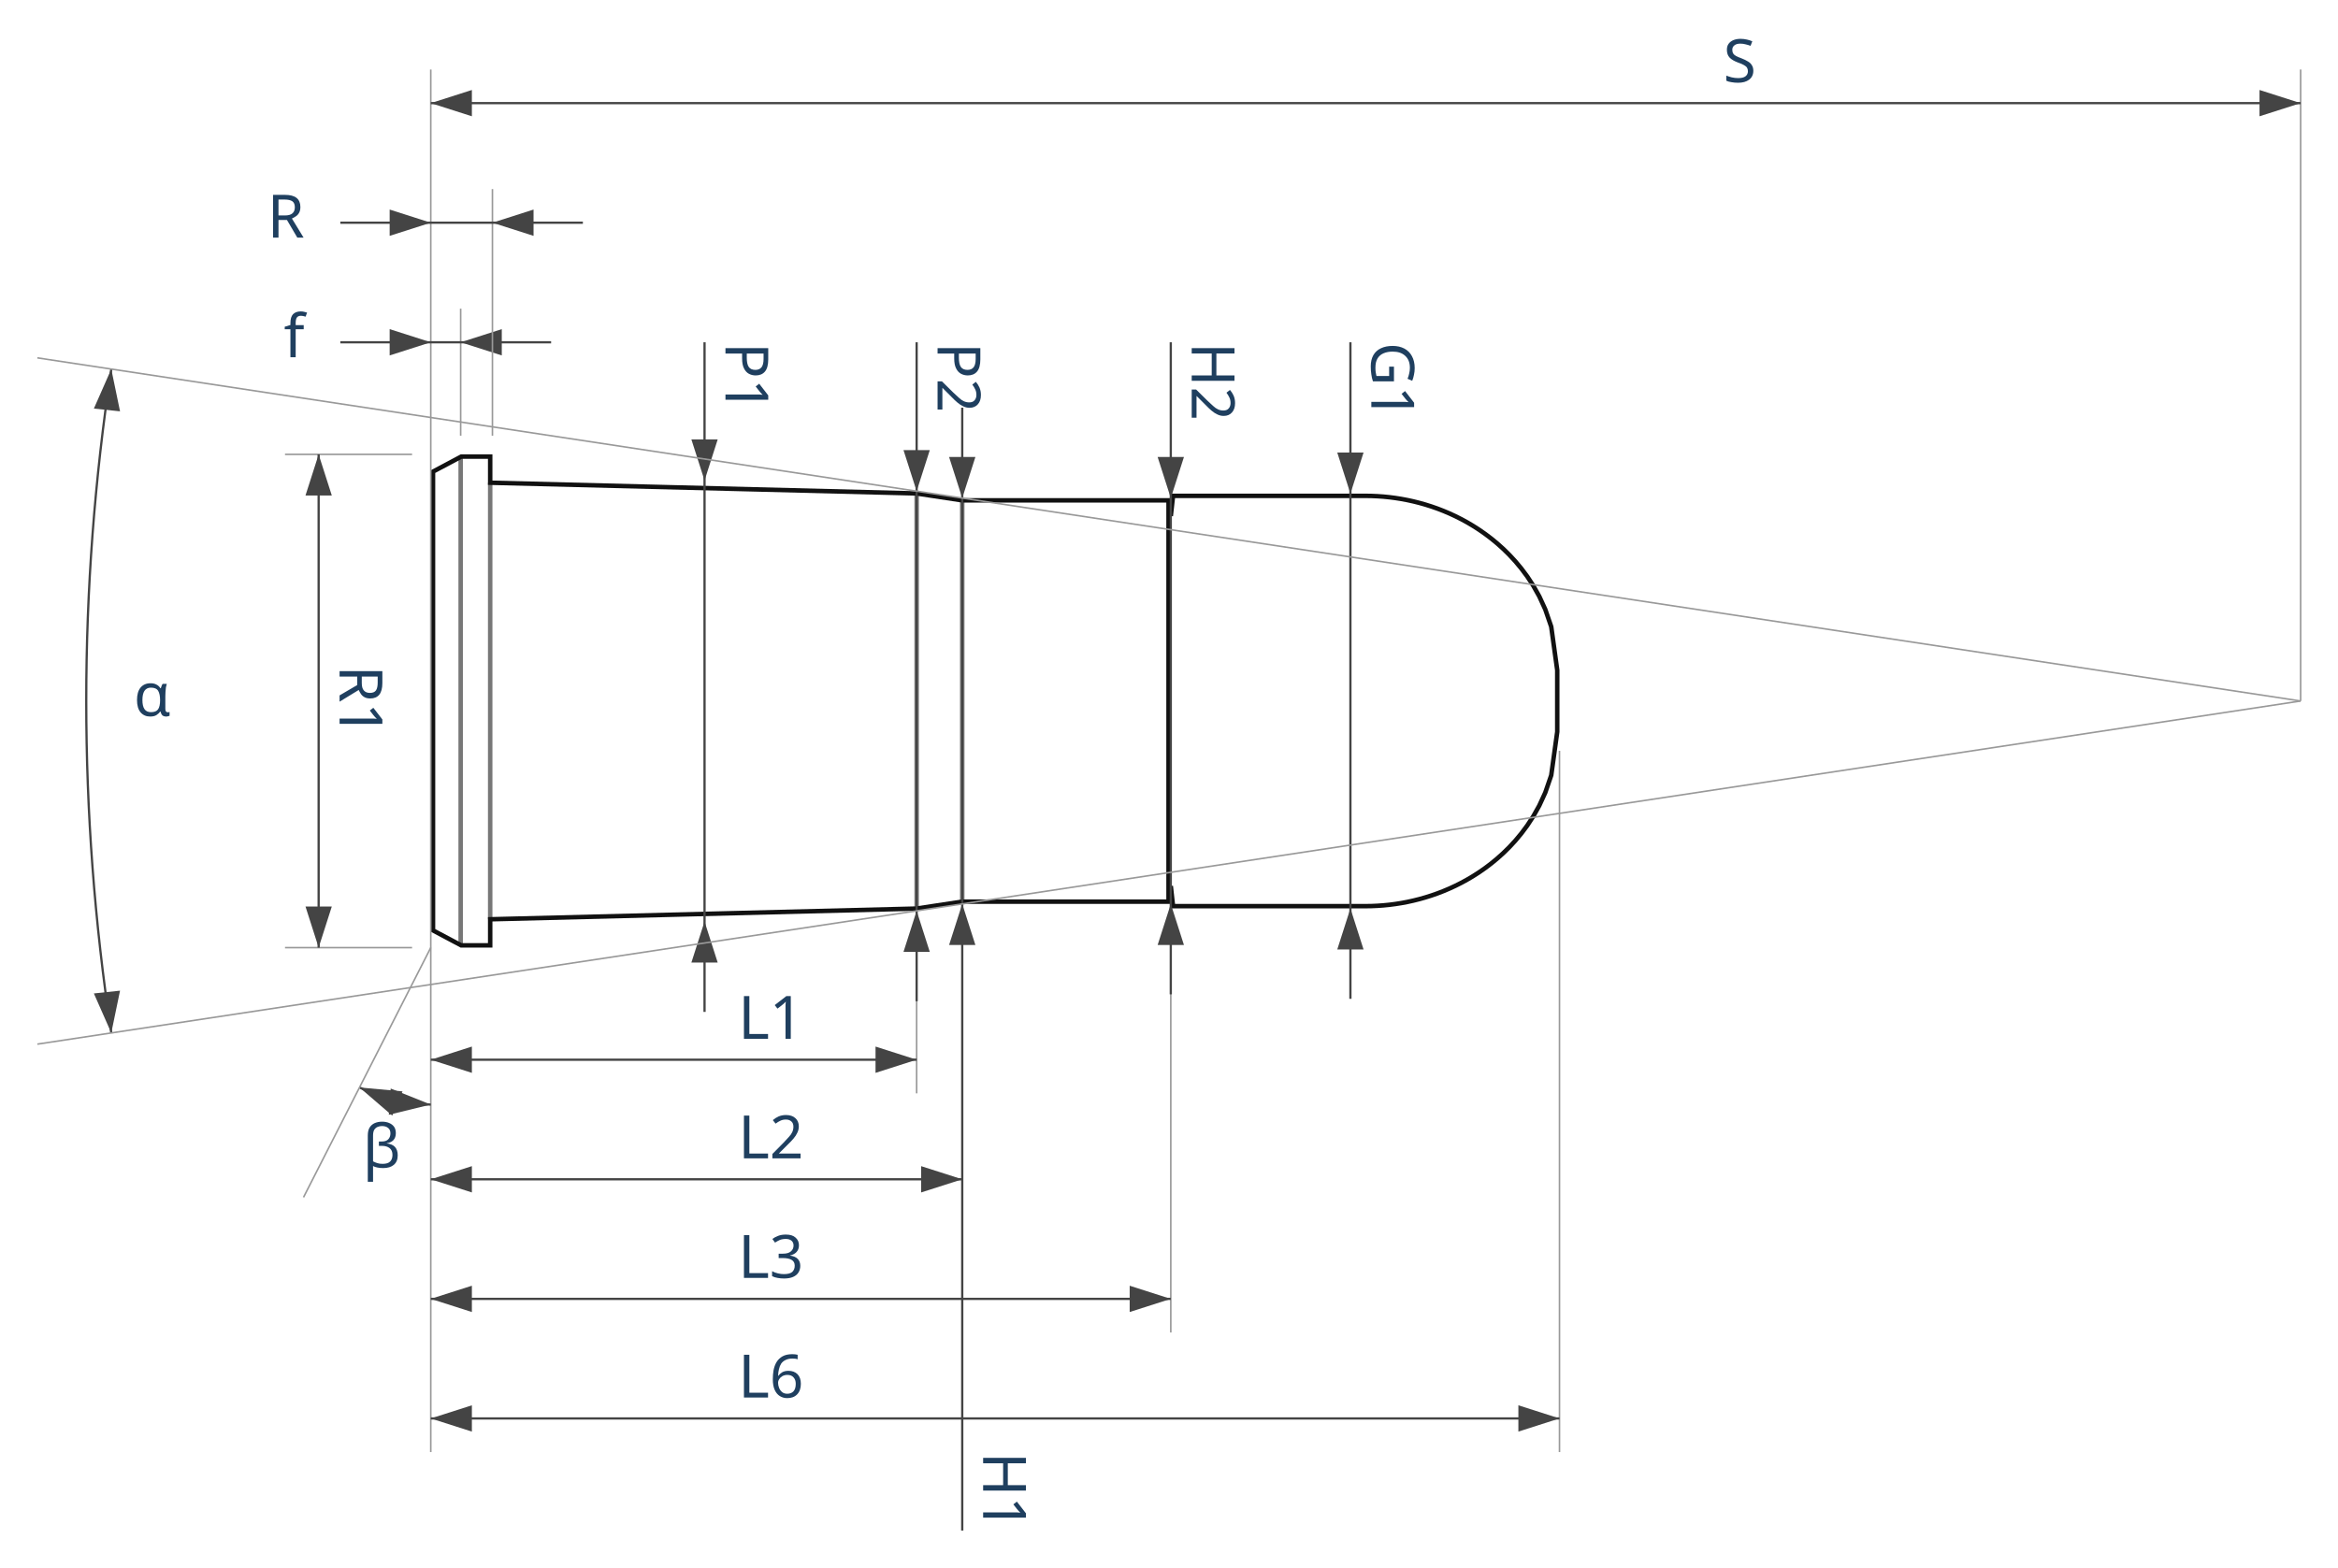
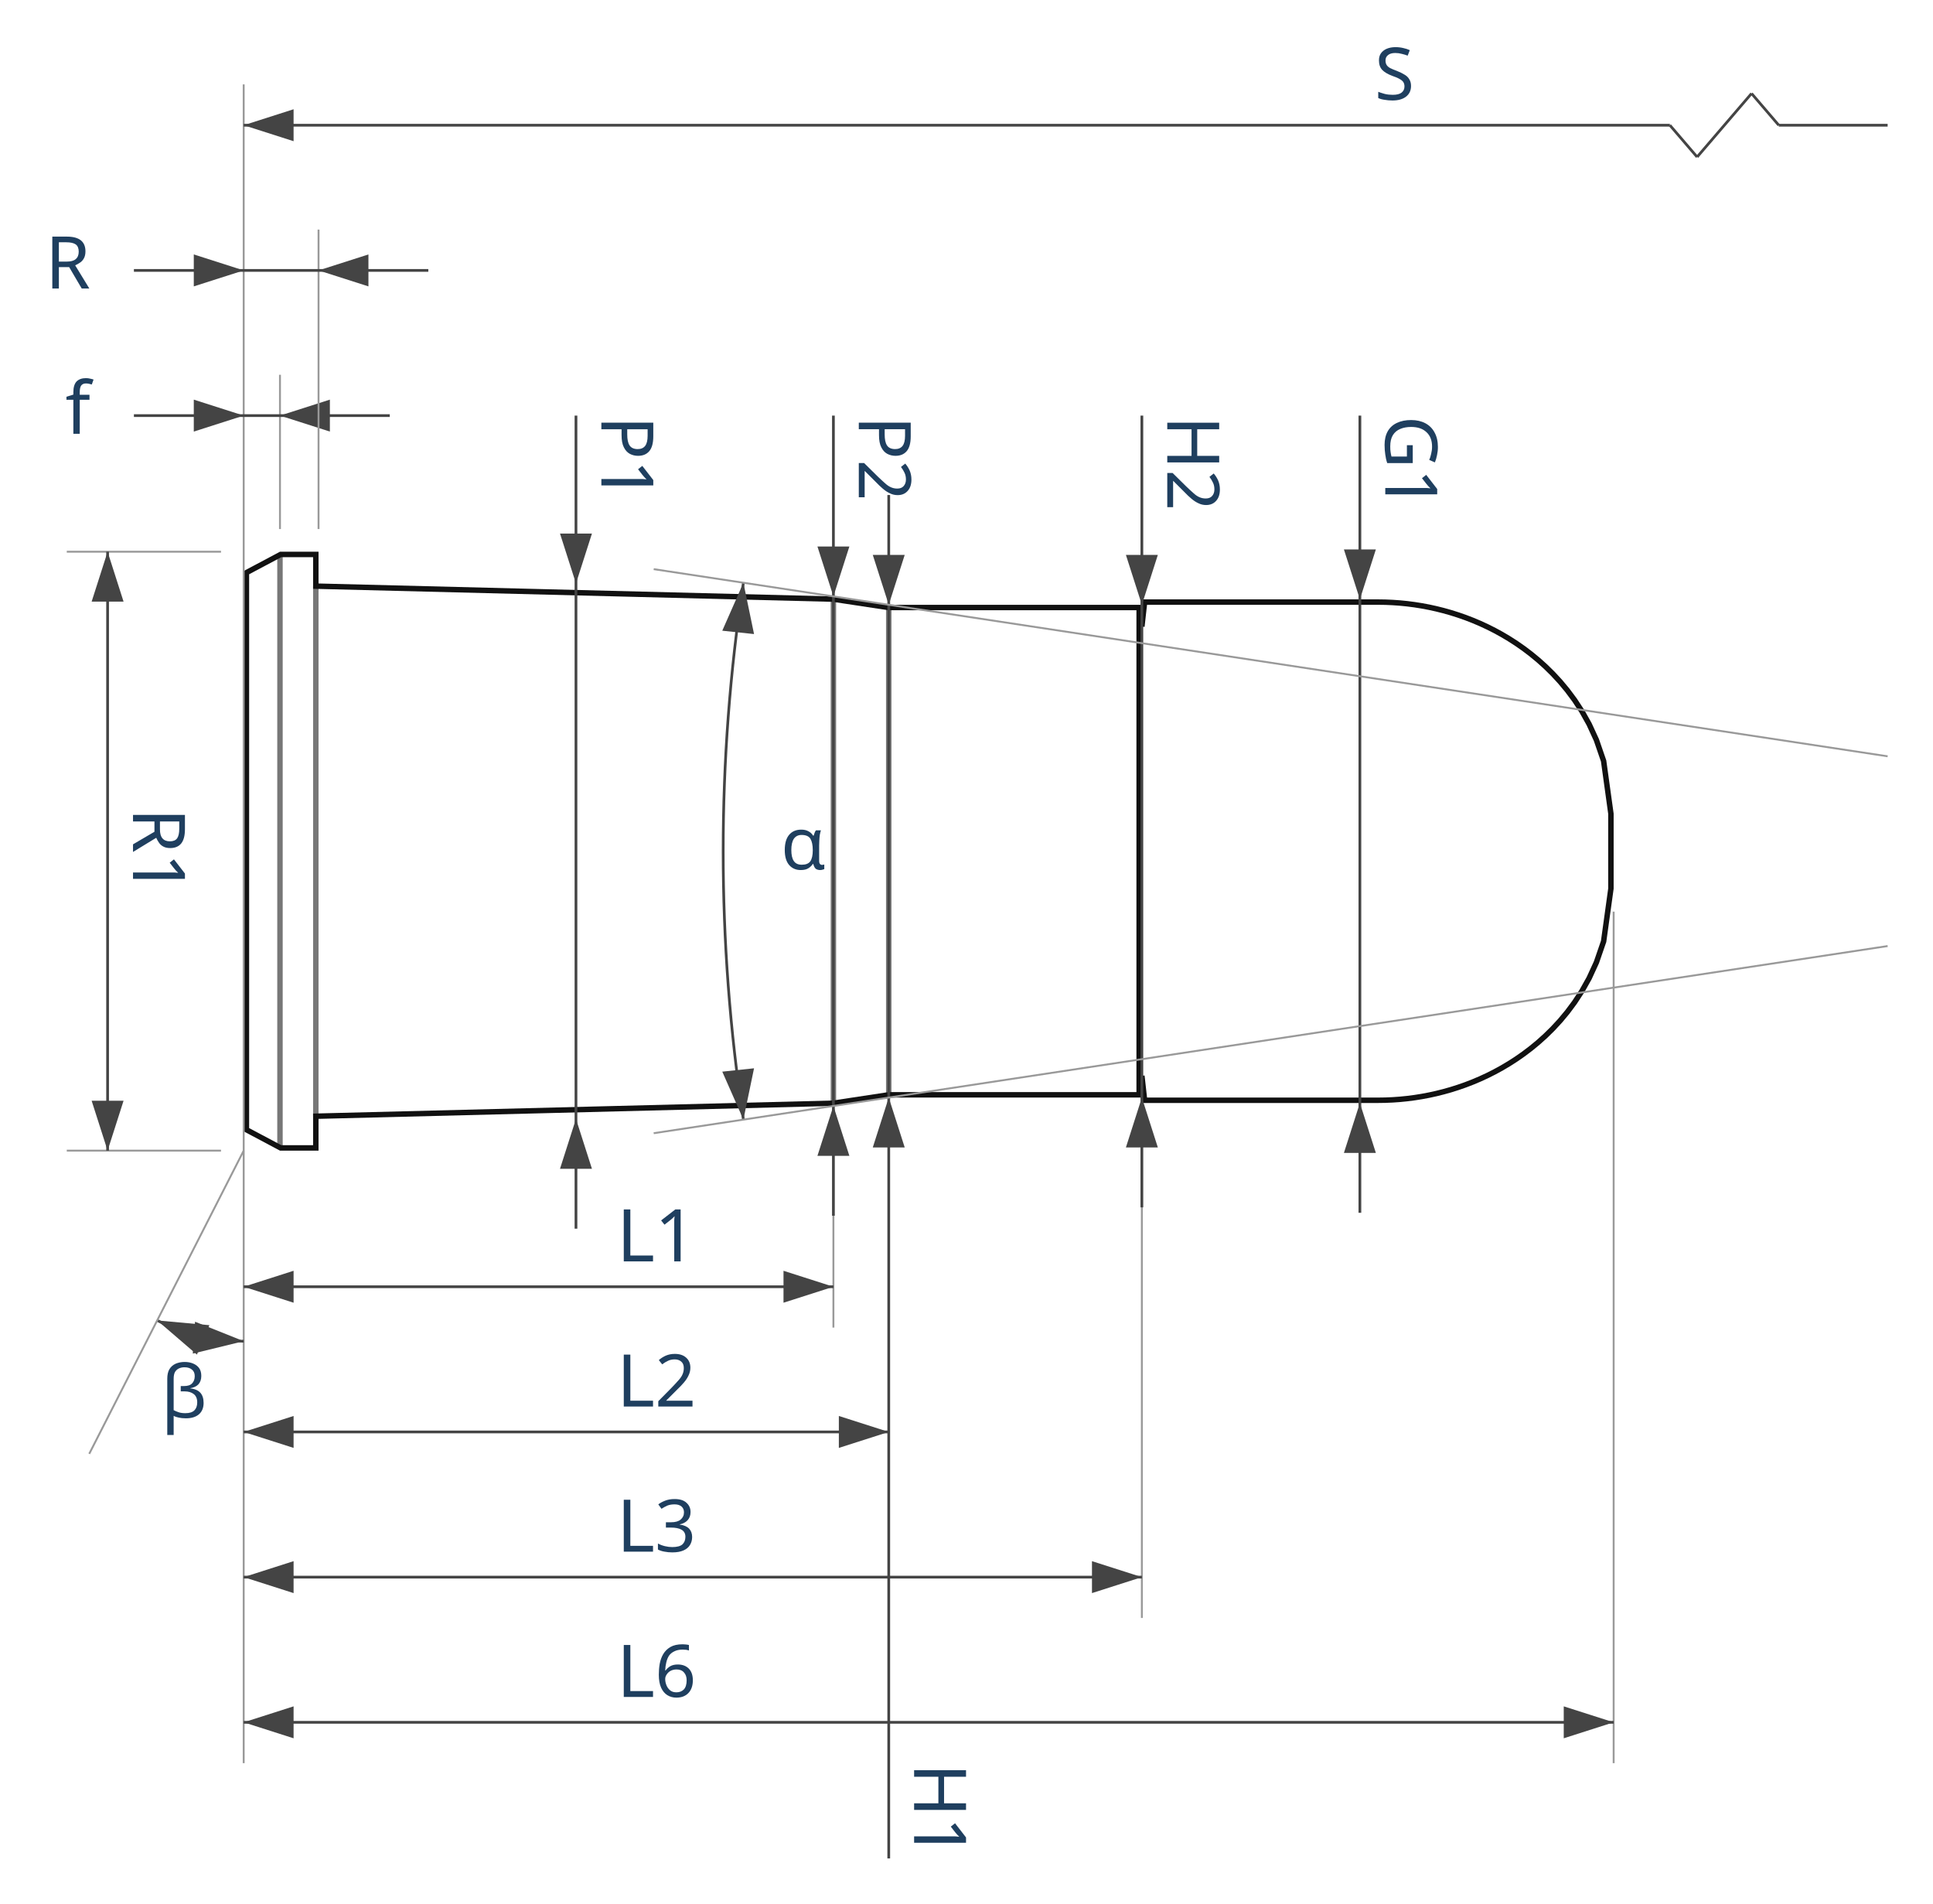
- <svg xmlns="http://www.w3.org/2000/svg" width="250.223" height="167.84" viewBox="0 0 250.223 167.84">
+ <svg xmlns="http://www.w3.org/2000/svg" width="170.448" height="167.84" viewBox="0 0 170.448 167.84">
  <defs>
    <clipPath id="contour-10_40_ord_it">
-       <path d="M46.103,99.81 L49.303,101.44 L52.703,101.44 L52.703,98.64 L98.103,97.5 L102.983,96.76 L125.303,96.76 L125.303,53.32 L102.983,53.32 L98.103,52.58 L52.703,51.44 L52.703,48.64 L49.303,48.64 L46.103,50.27 Z" />
+       <path d="M21.488,99.81 L24.688,101.44 L28.088,101.44 L28.088,98.64 L73.488,97.5 L78.368,96.76 L100.688,96.76 L100.688,53.32 L78.368,53.32 L73.488,52.58 L28.088,51.44 L28.088,48.64 L24.688,48.64 L21.488,50.27 Z" />
    </clipPath>
    <clipPath id="bullet-10_40_ord_it">
-       <path d="M125.303,94.84 L125.303,97.24 L146.127,97.24 L146.776,97.231 L147.425,97.203 L148.075,97.157 L148.724,97.092 L149.373,97.008 L150.022,96.905 L150.672,96.783 L151.321,96.641 L151.97,96.478 L152.619,96.295 L153.269,96.09 L153.918,95.863 L154.567,95.613 L155.216,95.338 L155.866,95.038 L156.515,94.712 L157.164,94.357 L157.813,93.972 L158.463,93.554 L159.112,93.1 L159.761,92.608 L160.41,92.073 L161.06,91.49 L161.709,90.851 L162.358,90.149 L163.007,89.37 L163.657,88.498 L164.306,87.505 L164.955,86.347 L165.604,84.936 L166.254,83.05 L166.903,78.37 L166.903,71.71 L166.254,67.03 L165.604,65.144 L164.955,63.733 L164.306,62.575 L163.657,61.582 L163.007,60.71 L162.358,59.931 L161.709,59.229 L161.06,58.59 L160.41,58.007 L159.761,57.472 L159.112,56.98 L158.463,56.526 L157.813,56.108 L157.164,55.723 L156.515,55.368 L155.866,55.042 L155.216,54.742 L154.567,54.467 L153.918,54.217 L153.269,53.99 L152.619,53.785 L151.97,53.602 L151.321,53.439 L150.672,53.297 L150.022,53.175 L149.373,53.072 L148.724,52.988 L148.075,52.923 L147.425,52.877 L146.776,52.849 L146.127,52.84 L125.303,52.84 L125.303,55.24 Z" />
+       <path d="M100.688,94.84 L100.688,97.24 L121.512,97.24 L122.161,97.231 L122.811,97.203 L123.46,97.157 L124.109,97.092 L124.758,97.008 L125.407,96.905 L126.057,96.783 L126.706,96.641 L127.355,96.478 L128.005,96.295 L128.654,96.09 L129.303,95.863 L129.952,95.613 L130.601,95.338 L131.251,95.038 L131.9,94.712 L132.549,94.357 L133.198,93.972 L133.848,93.554 L134.497,93.1 L135.146,92.608 L135.796,92.073 L136.445,91.49 L137.094,90.851 L137.743,90.149 L138.393,89.37 L139.042,88.498 L139.691,87.505 L140.34,86.347 L140.989,84.936 L141.639,83.05 L142.288,78.37 L142.288,71.71 L141.639,67.03 L140.989,65.144 L140.34,63.733 L139.691,62.575 L139.042,61.582 L138.393,60.71 L137.743,59.931 L137.094,59.229 L136.445,58.59 L135.796,58.007 L135.146,57.472 L134.497,56.98 L133.848,56.526 L133.198,56.108 L132.549,55.723 L131.9,55.368 L131.251,55.042 L130.601,54.742 L129.952,54.467 L129.303,54.217 L128.654,53.99 L128.005,53.785 L127.355,53.602 L126.706,53.439 L126.057,53.297 L125.407,53.175 L124.758,53.072 L124.109,52.988 L123.46,52.923 L122.811,52.877 L122.161,52.849 L121.512,52.84 L100.688,52.84 L100.688,55.24 Z" />
    </clipPath>
  </defs>
  <g clip-path="url(#contour-10_40_ord_it)">
-     <line x1="49.303" y1="48.911" x2="49.303" y2="101.169" stroke="#777" stroke-width="0.48" />
-     <line x1="52.463" y1="51.674" x2="52.463" y2="98.406" stroke="#777" stroke-width="0.48" />
-     <line x1="98.103" y1="52.823" x2="98.103" y2="97.257" stroke="#777" stroke-width="0.48" />
-     <line x1="102.983" y1="53.56" x2="102.983" y2="96.52" stroke="#777" stroke-width="0.48" />
+     <line x1="24.688" y1="48.911" x2="24.688" y2="101.169" stroke="#777" stroke-width="0.48" />
+     <line x1="27.848" y1="51.674" x2="27.848" y2="98.406" stroke="#777" stroke-width="0.48" />
+     <line x1="73.488" y1="52.823" x2="73.488" y2="97.257" stroke="#777" stroke-width="0.48" />
+     <line x1="78.368" y1="53.56" x2="78.368" y2="96.52" stroke="#777" stroke-width="0.48" />
  </g>
  <g clip-path="url(#contour-10_40_ord_it)">
-     <path d="M46.343,99.596 L49.361,101.2 L52.463,101.2 L52.463,98.406 L98.082,97.26 L102.965,96.52 L125.063,96.52 L125.063,53.56 L102.965,53.56 L98.082,52.82 L52.463,51.674 L52.463,48.88 L49.361,48.88 L46.343,50.484 Z" fill="none" stroke="#111" stroke-width="0.48" />
+     <path d="M21.728,99.596 L24.746,101.2 L27.848,101.2 L27.848,98.406 L73.467,97.26 L78.35,96.52 L100.448,96.52 L100.448,53.56 L78.35,53.56 L73.467,52.82 L27.848,51.674 L27.848,48.88 L24.746,48.88 L21.728,50.484 Z" fill="none" stroke="#111" stroke-width="0.48" />
  </g>
  <g clip-path="url(#bullet-10_40_ord_it)">
-     <path d="M125.303,94.84 L125.543,97 L146.125,97 L146.769,96.991 L147.412,96.963 L148.054,96.918 L148.697,96.854 L149.339,96.771 L149.981,96.669 L150.624,96.548 L151.266,96.407 L151.908,96.246 L152.551,96.065 L153.193,95.862 L153.835,95.638 L154.477,95.39 L155.119,95.119 L155.761,94.822 L156.403,94.499 L157.045,94.148 L157.687,93.767 L158.329,93.354 L158.971,92.906 L159.612,92.42 L160.254,91.891 L160.895,91.315 L161.537,90.684 L162.178,89.991 L162.819,89.222 L163.46,88.361 L164.101,87.381 L164.741,86.238 L165.381,84.847 L166.019,82.994 L166.663,78.337 L166.663,71.743 L166.019,67.086 L165.381,65.233 L164.741,63.842 L164.101,62.699 L163.46,61.719 L162.819,60.858 L162.178,60.089 L161.537,59.396 L160.895,58.765 L160.254,58.189 L159.612,57.66 L158.971,57.174 L158.329,56.726 L157.687,56.313 L157.045,55.932 L156.403,55.581 L155.761,55.258 L155.119,54.961 L154.477,54.69 L153.835,54.442 L153.193,54.218 L152.551,54.015 L151.908,53.834 L151.266,53.673 L150.624,53.532 L149.981,53.411 L149.339,53.309 L148.697,53.226 L148.054,53.162 L147.412,53.117 L146.769,53.089 L146.125,53.08 L125.543,53.08 L125.303,55.24" fill="none" stroke="#111" stroke-width="0.48" />
+     <path d="M100.688,94.84 L100.928,97 L121.51,97 L122.154,96.991 L122.797,96.963 L123.439,96.918 L124.082,96.854 L124.724,96.771 L125.366,96.669 L126.009,96.548 L126.651,96.407 L127.293,96.246 L127.936,96.065 L128.578,95.862 L129.22,95.638 L129.862,95.39 L130.504,95.119 L131.146,94.822 L131.788,94.499 L132.43,94.148 L133.072,93.767 L133.714,93.354 L134.356,92.906 L134.997,92.42 L135.639,91.891 L136.28,91.315 L136.922,90.684 L137.563,89.991 L138.204,89.222 L138.845,88.361 L139.486,87.381 L140.126,86.238 L140.766,84.847 L141.404,82.994 L142.048,78.337 L142.048,71.743 L141.404,67.086 L140.766,65.233 L140.126,63.842 L139.486,62.699 L138.845,61.719 L138.204,60.858 L137.563,60.089 L136.922,59.396 L136.28,58.765 L135.639,58.189 L134.997,57.66 L134.356,57.174 L133.714,56.726 L133.072,56.313 L132.43,55.932 L131.788,55.581 L131.146,55.258 L130.504,54.961 L129.862,54.69 L129.22,54.442 L128.578,54.218 L127.936,54.015 L127.293,53.834 L126.651,53.673 L126.009,53.532 L125.366,53.411 L124.724,53.309 L124.082,53.226 L123.439,53.162 L122.797,53.117 L122.154,53.089 L121.51,53.08 L100.928,53.08 L100.688,55.24" fill="none" stroke="#111" stroke-width="0.48" />
  </g>
-   <line x1="46.103" y1="7.440" x2="46.103" y2="155.440" stroke="#999" stroke-width="0.168" />
-   <line x1="98.103" y1="99.500" x2="98.103" y2="117.040" stroke="#999" stroke-width="0.168" />
-   <line x1="46.103" y1="113.440" x2="98.103" y2="113.440" stroke="#444" stroke-width="0.24" />
-   <path d="M46.103,113.440 L50.503,112.032 L50.503,114.848 Z" fill="#444" />
-   <path d="M98.103,113.440 L93.703,114.848 L93.703,112.032 Z" fill="#444" />
-   <text x="82.503" y="111.200" font-size="6.4" text-anchor="middle" fill="#1f3f5f" font-family="sans-serif">L1</text>
-   <line x1="102.983" y1="98.760" x2="102.983" y2="129.840" stroke="#999" stroke-width="0.168" />
-   <line x1="46.103" y1="126.240" x2="102.983" y2="126.240" stroke="#444" stroke-width="0.24" />
-   <path d="M46.103,126.240 L50.503,124.832 L50.503,127.648 Z" fill="#444" />
-   <path d="M102.983,126.240 L98.583,127.648 L98.583,124.832 Z" fill="#444" />
-   <text x="82.503" y="124.000" font-size="6.4" text-anchor="middle" fill="#1f3f5f" font-family="sans-serif">L2</text>
-   <line x1="125.303" y1="99.240" x2="125.303" y2="142.640" stroke="#999" stroke-width="0.168" />
-   <line x1="46.103" y1="139.040" x2="125.303" y2="139.040" stroke="#444" stroke-width="0.24" />
-   <path d="M46.103,139.040 L50.503,137.632 L50.503,140.448 Z" fill="#444" />
-   <path d="M125.303,139.040 L120.903,140.448 L120.903,137.632 Z" fill="#444" />
-   <text x="82.503" y="136.800" font-size="6.4" text-anchor="middle" fill="#1f3f5f" font-family="sans-serif">L3</text>
-   <line x1="166.903" y1="80.370" x2="166.903" y2="155.440" stroke="#999" stroke-width="0.168" />
-   <line x1="46.103" y1="151.840" x2="166.903" y2="151.840" stroke="#444" stroke-width="0.24" />
-   <path d="M46.103,151.840 L50.503,150.432 L50.503,153.248 Z" fill="#444" />
-   <path d="M166.903,151.840 L162.503,153.248 L162.503,150.432 Z" fill="#444" />
-   <text x="82.503" y="149.600" font-size="6.4" text-anchor="middle" fill="#1f3f5f" font-family="sans-serif">L6</text>
-   <line x1="246.223" y1="75.040" x2="246.223" y2="7.440" stroke="#999" stroke-width="0.168" />
-   <line x1="46.103" y1="11.040" x2="246.223" y2="11.040" stroke="#444" stroke-width="0.24" />
-   <path d="M46.103,11.040 L50.503,9.632 L50.503,12.448 Z" fill="#444" />
-   <path d="M246.223,11.040 L241.823,12.448 L241.823,9.632 Z" fill="#444" />
-   <text x="186.187" y="8.800" font-size="6.4" text-anchor="middle" fill="#1f3f5f" font-family="sans-serif">S</text>
-   <line x1="49.303" y1="46.640" x2="49.303" y2="33.040" stroke="#999" stroke-width="0.168" />
-   <line x1="36.423" y1="36.640" x2="58.983" y2="36.640" stroke="#444" stroke-width="0.24" />
-   <path d="M46.103,36.640 L41.703,38.048 L41.703,35.232 Z" fill="#444" />
-   <path d="M49.303,36.640 L53.703,35.232 L53.703,38.048 Z" fill="#444" />
-   <text x="32.583" y="38.240" font-size="6.4" text-anchor="end" fill="#1f3f5f" font-family="sans-serif">f</text>
-   <line x1="52.703" y1="46.640" x2="52.703" y2="20.240" stroke="#999" stroke-width="0.168" />
-   <line x1="36.423" y1="23.840" x2="62.383" y2="23.840" stroke="#444" stroke-width="0.24" />
-   <path d="M46.103,23.840 L41.703,25.248 L41.703,22.432 Z" fill="#444" />
-   <path d="M52.703,23.840 L57.103,22.432 L57.103,25.248 Z" fill="#444" />
-   <text x="32.583" y="25.440" font-size="6.4" text-anchor="end" fill="#1f3f5f" font-family="sans-serif">R</text>
-   <line x1="75.403" y1="36.640" x2="75.403" y2="108.320" stroke="#444" stroke-width="0.24" />
-   <path d="M75.403,51.440 L73.995,47.040 L76.811,47.040 Z" fill="#444" />
-   <path d="M75.403,98.640 L76.811,103.040 L73.995,103.040 Z" fill="#444" />
-   <text x="77.643" y="36.640" font-size="6.4" text-anchor="start" fill="#1f3f5f" font-family="sans-serif" transform="rotate(90 77.643 36.640)">P1</text>
-   <line x1="98.103" y1="36.640" x2="98.103" y2="107.180" stroke="#444" stroke-width="0.24" />
-   <path d="M98.103,52.580 L96.695,48.180 L99.511,48.180 Z" fill="#444" />
-   <path d="M98.103,97.500 L99.511,101.900 L96.695,101.900 Z" fill="#444" />
-   <text x="100.343" y="36.640" font-size="6.4" text-anchor="start" fill="#1f3f5f" font-family="sans-serif" transform="rotate(90 100.343 36.640)">P2</text>
-   <line x1="102.983" y1="43.640" x2="102.983" y2="163.840" stroke="#444" stroke-width="0.24" />
-   <path d="M102.983,53.320 L101.575,48.920 L104.391,48.920 Z" fill="#444" />
-   <path d="M102.983,96.760 L104.391,101.160 L101.575,101.160 Z" fill="#444" />
-   <text x="105.223" y="163.840" font-size="6.4" text-anchor="end" fill="#1f3f5f" font-family="sans-serif" transform="rotate(90 105.223 163.840)">H1</text>
-   <line x1="125.303" y1="36.640" x2="125.303" y2="106.440" stroke="#444" stroke-width="0.24" />
-   <path d="M125.303,53.320 L123.895,48.920 L126.711,48.920 Z" fill="#444" />
-   <path d="M125.303,96.760 L126.711,101.160 L123.895,101.160 Z" fill="#444" />
-   <text x="127.543" y="36.640" font-size="6.4" text-anchor="start" fill="#1f3f5f" font-family="sans-serif" transform="rotate(90 127.543 36.640)">H2</text>
-   <line x1="144.527" y1="36.640" x2="144.527" y2="106.920" stroke="#444" stroke-width="0.24" />
-   <path d="M144.527,52.840 L143.119,48.440 L145.935,48.440 Z" fill="#444" />
-   <path d="M144.527,97.240 L145.935,101.640 L143.119,101.640 Z" fill="#444" />
-   <text x="146.767" y="36.640" font-size="6.4" text-anchor="start" fill="#1f3f5f" font-family="sans-serif" transform="rotate(90 146.767 36.640)">G1</text>
-   <line x1="44.103" y1="48.640" x2="30.503" y2="48.640" stroke="#999" stroke-width="0.168" />
-   <line x1="44.103" y1="101.440" x2="30.503" y2="101.440" stroke="#999" stroke-width="0.168" />
-   <line x1="34.103" y1="48.640" x2="34.103" y2="101.440" stroke="#444" stroke-width="0.24" />
-   <path d="M34.103,48.640 L35.511,53.040 L32.695,53.040 Z" fill="#444" />
-   <path d="M34.103,101.440 L32.695,97.040 L35.511,97.040 Z" fill="#444" />
-   <text x="36.343" y="75.040" font-size="6.4" text-anchor="middle" fill="#1f3f5f" font-family="sans-serif" transform="rotate(90 36.343 75.040)">R1</text>
-   <path d="M11.910,39.509 A236.992,236.992 0 0 0 11.910,110.571" fill="none" stroke="#444" stroke-width="0.24" />
-   <path d="M11.910,39.509 L12.847,44.032 L10.047,43.736 Z" fill="#444" />
-   <path d="M11.910,110.571 L10.047,106.344 L12.847,106.048 Z" fill="#444" />
-   <line x1="246.223" y1="75.040" x2="4.000" y2="38.309" stroke="#999" stroke-width="0.168" />
-   <line x1="246.223" y1="75.040" x2="4.000" y2="111.771" stroke="#999" stroke-width="0.168" />
-   <text x="16.271" y="76.640" font-size="6.4" text-anchor="middle" fill="#1f3f5f" font-family="sans-serif">α</text>
-   <path d="M46.103,118.240 A16.800,16.800 0 0 1 38.476,116.409" fill="none" stroke="#444" stroke-width="0.24" />
-   <path d="M46.103,118.240 L41.614,119.334 L41.813,116.525 Z" fill="#444" />
-   <path d="M38.476,116.409 L43.077,116.828 L41.979,119.421 Z" fill="#444" />
-   <line x1="46.103" y1="101.440" x2="32.483" y2="128.170" stroke="#999" stroke-width="0.168" />
-   <text x="40.836" y="124.977" font-size="6.4" text-anchor="middle" fill="#1f3f5f" font-family="sans-serif">β</text>
+   <line x1="21.488" y1="7.440" x2="21.488" y2="155.440" stroke="#999" stroke-width="0.168" />
+   <line x1="73.488" y1="99.500" x2="73.488" y2="117.040" stroke="#999" stroke-width="0.168" />
+   <line x1="21.488" y1="113.440" x2="73.488" y2="113.440" stroke="#444" stroke-width="0.24" />
+   <path d="M21.488,113.440 L25.888,112.032 L25.888,114.848 Z" fill="#444" />
+   <path d="M73.488,113.440 L69.088,114.848 L69.088,112.032 Z" fill="#444" />
+   <text x="57.888" y="111.200" font-size="6.4" text-anchor="middle" fill="#1f3f5f" font-family="sans-serif">L1</text>
+   <line x1="78.368" y1="98.760" x2="78.368" y2="129.840" stroke="#999" stroke-width="0.168" />
+   <line x1="21.488" y1="126.240" x2="78.368" y2="126.240" stroke="#444" stroke-width="0.24" />
+   <path d="M21.488,126.240 L25.888,124.832 L25.888,127.648 Z" fill="#444" />
+   <path d="M78.368,126.240 L73.968,127.648 L73.968,124.832 Z" fill="#444" />
+   <text x="57.888" y="124.000" font-size="6.4" text-anchor="middle" fill="#1f3f5f" font-family="sans-serif">L2</text>
+   <line x1="100.688" y1="99.240" x2="100.688" y2="142.640" stroke="#999" stroke-width="0.168" />
+   <line x1="21.488" y1="139.040" x2="100.688" y2="139.040" stroke="#444" stroke-width="0.24" />
+   <path d="M21.488,139.040 L25.888,137.632 L25.888,140.448 Z" fill="#444" />
+   <path d="M100.688,139.040 L96.288,140.448 L96.288,137.632 Z" fill="#444" />
+   <text x="57.888" y="136.800" font-size="6.4" text-anchor="middle" fill="#1f3f5f" font-family="sans-serif">L3</text>
+   <line x1="142.288" y1="80.370" x2="142.288" y2="155.440" stroke="#999" stroke-width="0.168" />
+   <line x1="21.488" y1="151.840" x2="142.288" y2="151.840" stroke="#444" stroke-width="0.24" />
+   <path d="M21.488,151.840 L25.888,150.432 L25.888,153.248 Z" fill="#444" />
+   <path d="M142.288,151.840 L137.888,153.248 L137.888,150.432 Z" fill="#444" />
+   <text x="57.888" y="149.600" font-size="6.4" text-anchor="middle" fill="#1f3f5f" font-family="sans-serif">L6</text>
+   <line x1="21.488" y1="11.040" x2="147.248" y2="11.040" stroke="#444" stroke-width="0.24" />
+   <line x1="147.248" y1="11.040" x2="149.648" y2="13.840" stroke="#444" stroke-width="0.24" />
+   <line x1="149.648" y1="13.840" x2="154.448" y2="8.240" stroke="#444" stroke-width="0.24" />
+   <line x1="154.448" y1="8.240" x2="156.848" y2="11.040" stroke="#444" stroke-width="0.24" />
+   <line x1="156.848" y1="11.040" x2="166.448" y2="11.040" stroke="#444" stroke-width="0.24" />
+   <path d="M21.488,11.040 L25.888,9.632 L25.888,12.448 Z" fill="#444" />
+   <text x="122.960" y="8.800" font-size="6.4" text-anchor="middle" fill="#1f3f5f" font-family="sans-serif">S</text>
+   <line x1="24.688" y1="46.640" x2="24.688" y2="33.040" stroke="#999" stroke-width="0.168" />
+   <line x1="11.808" y1="36.640" x2="34.368" y2="36.640" stroke="#444" stroke-width="0.24" />
+   <path d="M21.488,36.640 L17.088,38.048 L17.088,35.232 Z" fill="#444" />
+   <path d="M24.688,36.640 L29.088,35.232 L29.088,38.048 Z" fill="#444" />
+   <text x="7.968" y="38.240" font-size="6.4" text-anchor="end" fill="#1f3f5f" font-family="sans-serif">f</text>
+   <line x1="28.088" y1="46.640" x2="28.088" y2="20.240" stroke="#999" stroke-width="0.168" />
+   <line x1="11.808" y1="23.840" x2="37.768" y2="23.840" stroke="#444" stroke-width="0.24" />
+   <path d="M21.488,23.840 L17.088,25.248 L17.088,22.432 Z" fill="#444" />
+   <path d="M28.088,23.840 L32.488,22.432 L32.488,25.248 Z" fill="#444" />
+   <text x="7.968" y="25.440" font-size="6.4" text-anchor="end" fill="#1f3f5f" font-family="sans-serif">R</text>
+   <line x1="50.788" y1="36.640" x2="50.788" y2="108.320" stroke="#444" stroke-width="0.24" />
+   <path d="M50.788,51.440 L49.380,47.040 L52.196,47.040 Z" fill="#444" />
+   <path d="M50.788,98.640 L52.196,103.040 L49.380,103.040 Z" fill="#444" />
+   <text x="53.028" y="36.640" font-size="6.4" text-anchor="start" fill="#1f3f5f" font-family="sans-serif" transform="rotate(90 53.028 36.640)">P1</text>
+   <line x1="73.488" y1="36.640" x2="73.488" y2="107.180" stroke="#444" stroke-width="0.24" />
+   <path d="M73.488,52.580 L72.080,48.180 L74.896,48.180 Z" fill="#444" />
+   <path d="M73.488,97.500 L74.896,101.900 L72.080,101.900 Z" fill="#444" />
+   <text x="75.728" y="36.640" font-size="6.4" text-anchor="start" fill="#1f3f5f" font-family="sans-serif" transform="rotate(90 75.728 36.640)">P2</text>
+   <line x1="78.368" y1="43.640" x2="78.368" y2="163.840" stroke="#444" stroke-width="0.24" />
+   <path d="M78.368,53.320 L76.960,48.920 L79.776,48.920 Z" fill="#444" />
+   <path d="M78.368,96.760 L79.776,101.160 L76.960,101.160 Z" fill="#444" />
+   <text x="80.608" y="163.840" font-size="6.4" text-anchor="end" fill="#1f3f5f" font-family="sans-serif" transform="rotate(90 80.608 163.840)">H1</text>
+   <line x1="100.688" y1="36.640" x2="100.688" y2="106.440" stroke="#444" stroke-width="0.24" />
+   <path d="M100.688,53.320 L99.280,48.920 L102.096,48.920 Z" fill="#444" />
+   <path d="M100.688,96.760 L102.096,101.160 L99.280,101.160 Z" fill="#444" />
+   <text x="102.928" y="36.640" font-size="6.4" text-anchor="start" fill="#1f3f5f" font-family="sans-serif" transform="rotate(90 102.928 36.640)">H2</text>
+   <line x1="119.912" y1="36.640" x2="119.912" y2="106.920" stroke="#444" stroke-width="0.24" />
+   <path d="M119.912,52.840 L118.504,48.440 L121.320,48.440 Z" fill="#444" />
+   <path d="M119.912,97.240 L121.320,101.640 L118.504,101.640 Z" fill="#444" />
+   <text x="122.152" y="36.640" font-size="6.4" text-anchor="start" fill="#1f3f5f" font-family="sans-serif" transform="rotate(90 122.152 36.640)">G1</text>
+   <line x1="19.488" y1="48.640" x2="5.888" y2="48.640" stroke="#999" stroke-width="0.168" />
+   <line x1="19.488" y1="101.440" x2="5.888" y2="101.440" stroke="#999" stroke-width="0.168" />
+   <line x1="9.488" y1="48.640" x2="9.488" y2="101.440" stroke="#444" stroke-width="0.24" />
+   <path d="M9.488,48.640 L10.896,53.040 L8.080,53.040 Z" fill="#444" />
+   <path d="M9.488,101.440 L8.080,97.040 L10.896,97.040 Z" fill="#444" />
+   <text x="11.728" y="75.040" font-size="6.4" text-anchor="middle" fill="#1f3f5f" font-family="sans-serif" transform="rotate(90 11.728 75.040)">R1</text>
+   <path d="M65.552,51.376 A157.840,157.840 0 0 0 65.552,98.704" fill="none" stroke="#444" stroke-width="0.24" />
+   <path d="M65.552,51.376 L66.490,55.899 L63.689,55.603 Z" fill="#444" />
+   <path d="M65.552,98.704 L63.689,94.477 L66.490,94.181 Z" fill="#444" />
+   <line x1="166.448" y1="66.676" x2="57.642" y2="50.176" stroke="#999" stroke-width="0.168" />
+   <line x1="166.448" y1="83.404" x2="57.642" y2="99.904" stroke="#999" stroke-width="0.168" />
+   <text x="70.808" y="76.640" font-size="6.4" text-anchor="middle" fill="#1f3f5f" font-family="sans-serif">α</text>
+   <path d="M21.488,118.240 A16.800,16.800 0 0 1 13.861,116.409" fill="none" stroke="#444" stroke-width="0.24" />
+   <path d="M21.488,118.240 L17.000,119.334 L17.198,116.525 Z" fill="#444" />
+   <path d="M13.861,116.409 L18.462,116.828 L17.364,119.421 Z" fill="#444" />
+   <line x1="21.488" y1="101.440" x2="7.868" y2="128.170" stroke="#999" stroke-width="0.168" />
+   <text x="16.221" y="124.977" font-size="6.4" text-anchor="middle" fill="#1f3f5f" font-family="sans-serif">β</text>
</svg>
